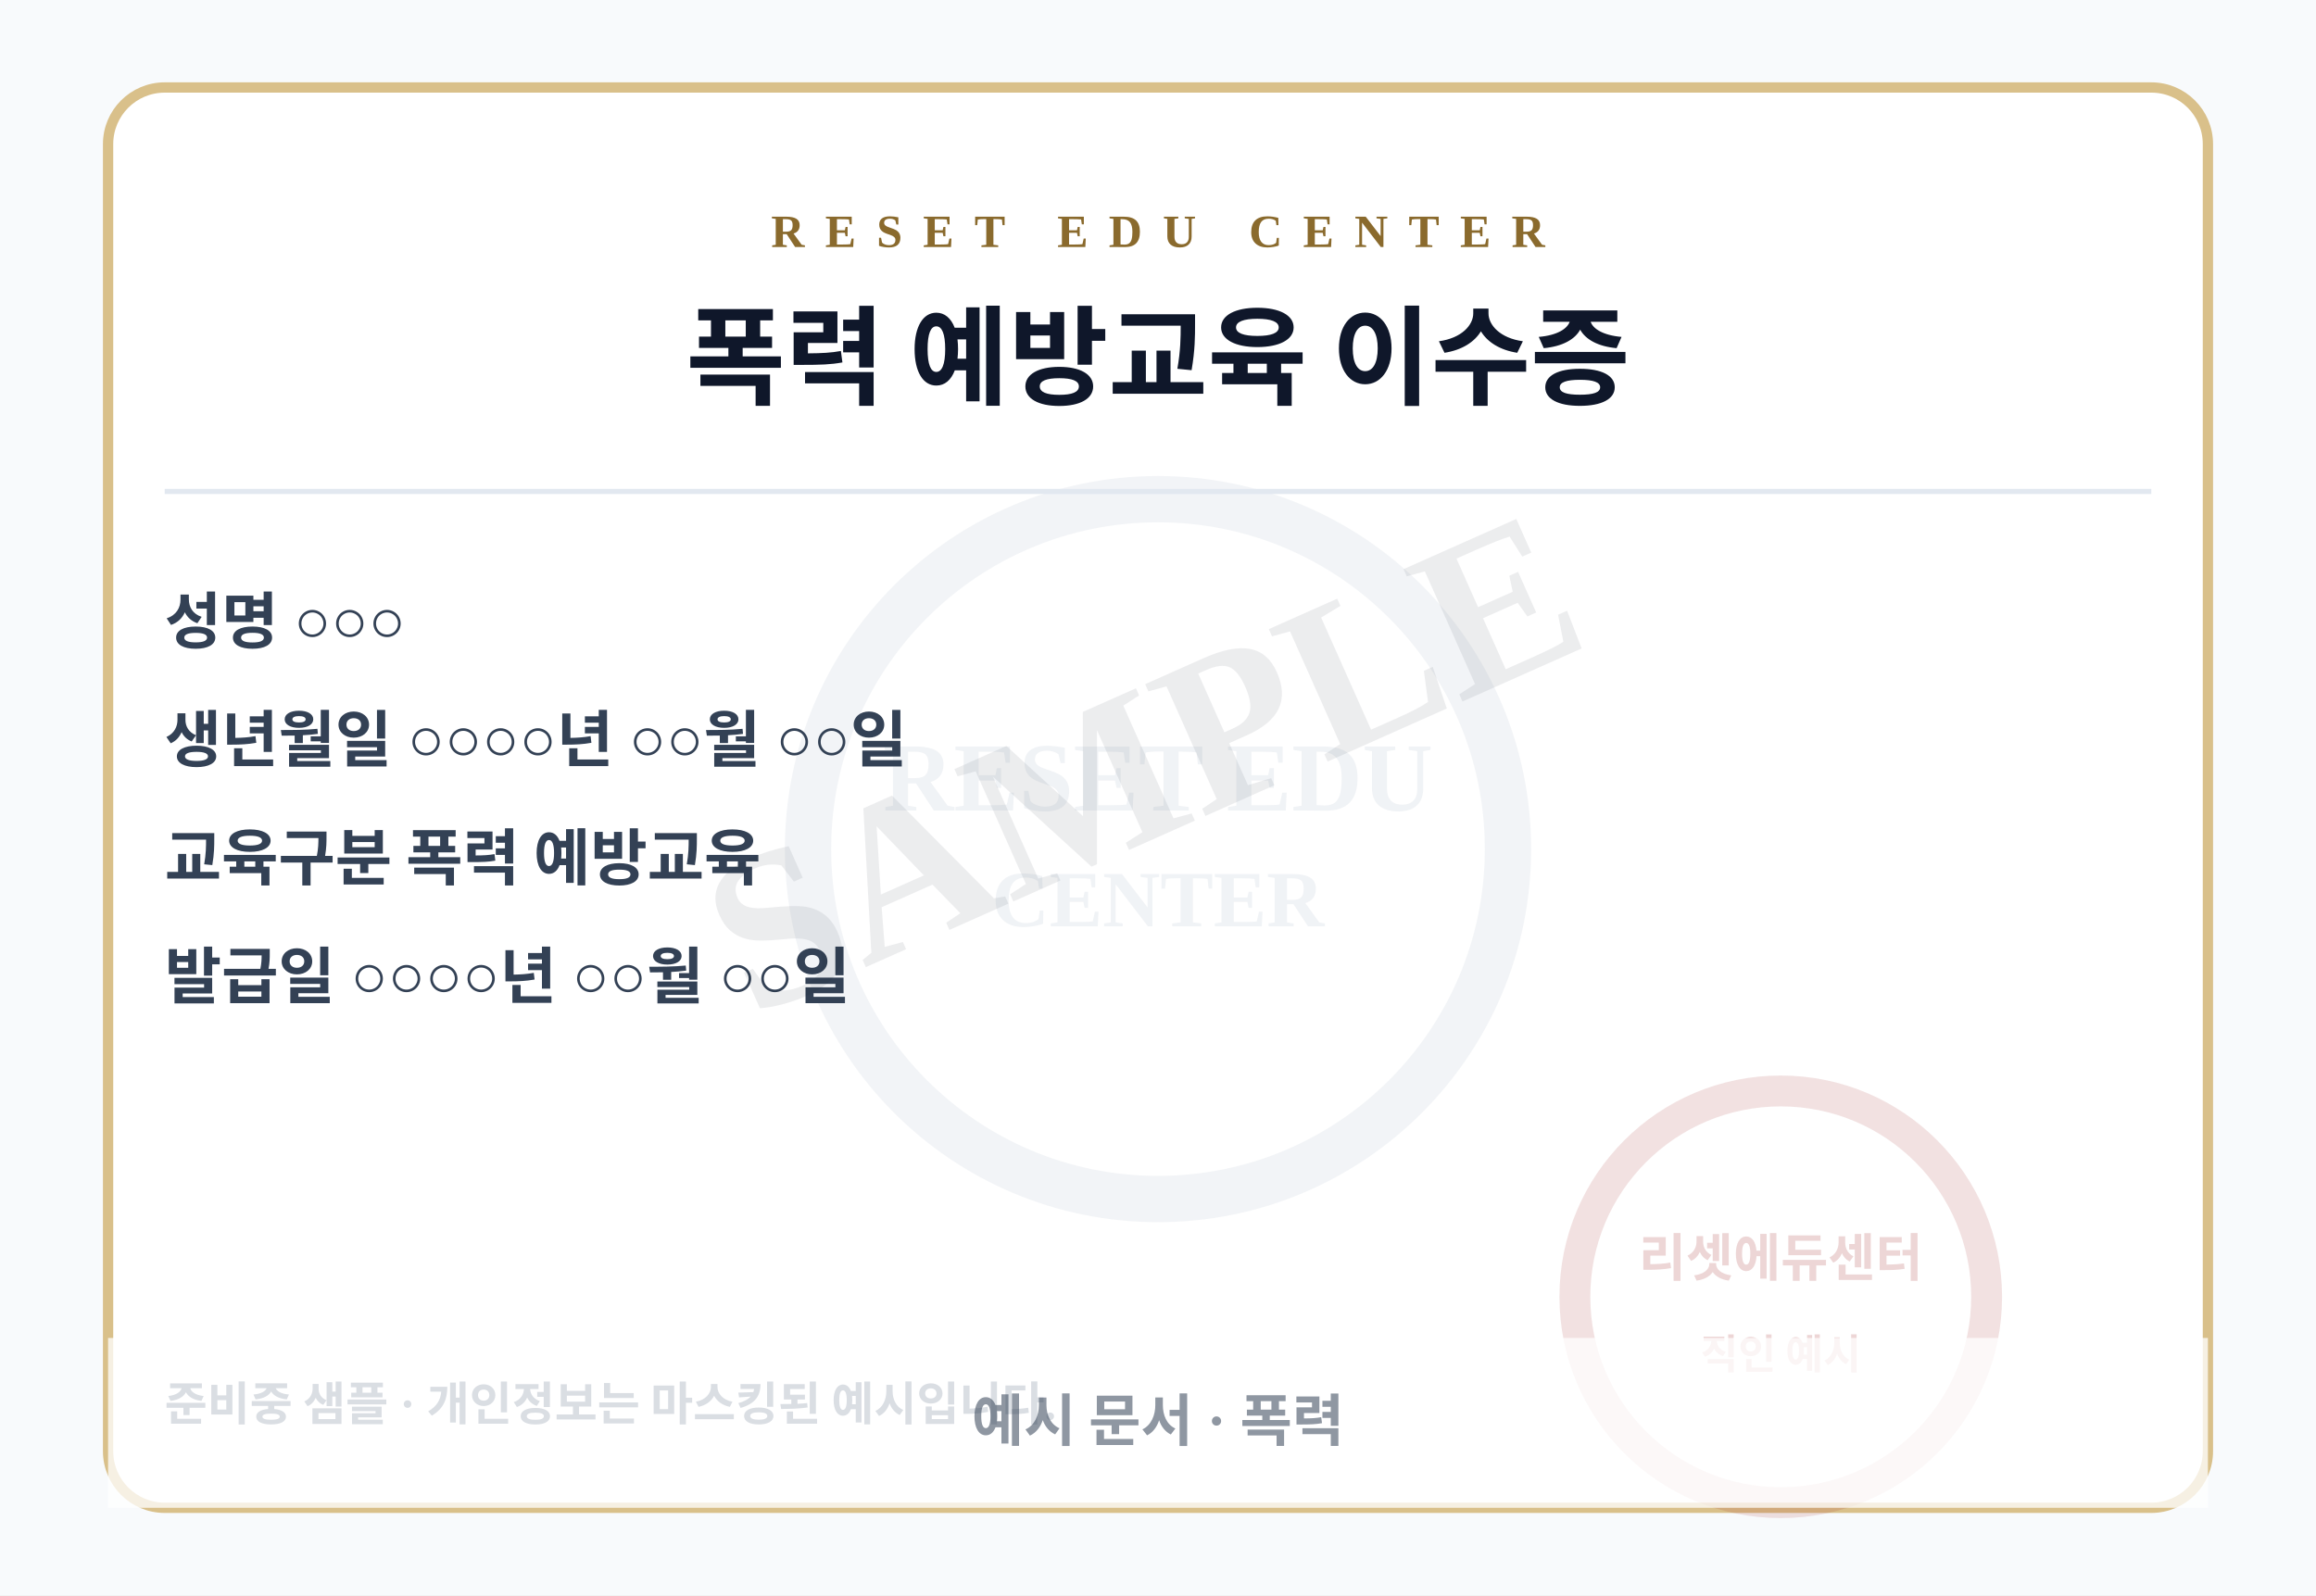
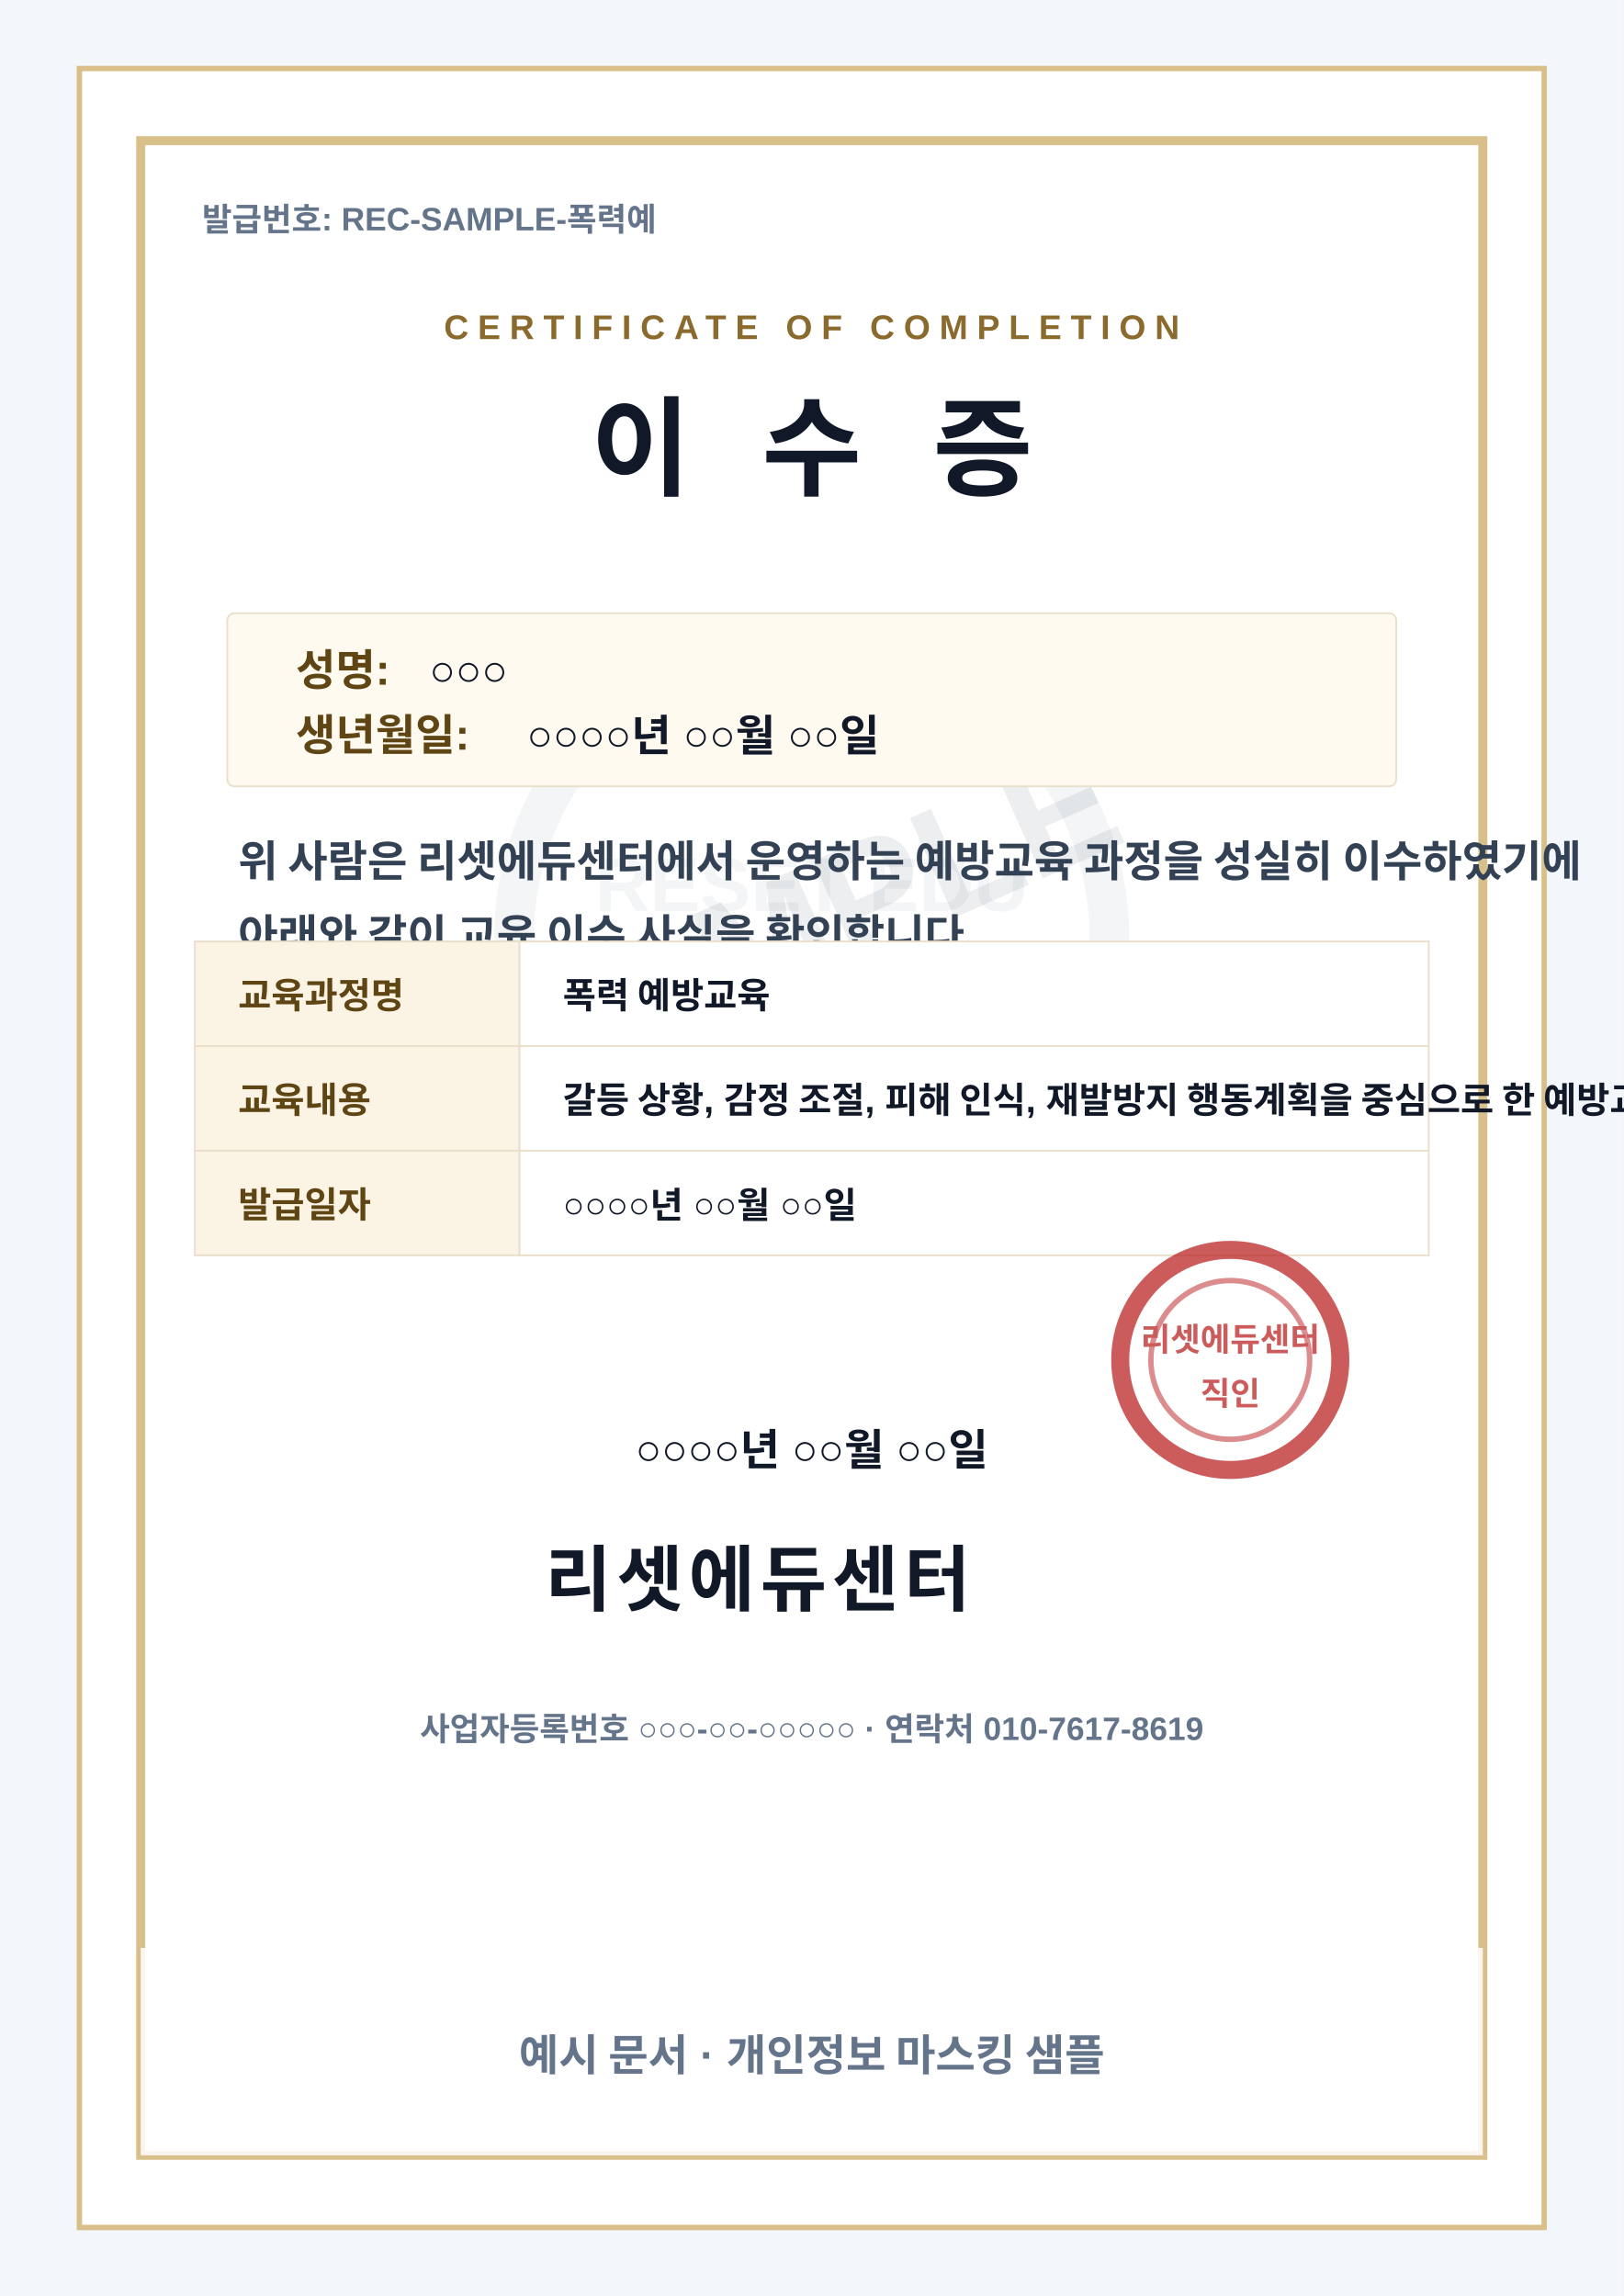
- <svg xmlns="http://www.w3.org/2000/svg" width="900" height="620" viewBox="0 0 900 620" role="img" aria-label="폭력 예방교육 이수증 예시 문서">
-   <rect width="900" height="620" fill="#f8fafc" />
-   <rect x="42" y="34" width="816" height="552" rx="22" fill="#ffffff" stroke="#d9c08a" stroke-width="4" />
-   <circle cx="450" cy="330" r="136" fill="none" stroke="#173968" stroke-width="18" opacity="0.055" />
-   <text x="450" y="315" text-anchor="middle" font-size="38" font-weight="900" fill="#173968" opacity="0.065">RESET EDU</text>
-   <text x="450" y="360" text-anchor="middle" font-size="31" font-weight="900" fill="#173968" opacity="0.065">CENTER</text>
-   <text x="450" y="96" text-anchor="middle" font-size="18" font-weight="800" letter-spacing="8" fill="#8a6a2d">RESET EDU CENTER</text>
-   <text x="450" y="154" text-anchor="middle" font-size="42" font-weight="900" fill="#0f172a">폭력 예방교육 이수증</text>
-   <rect x="64" y="190" width="772" height="2" fill="#e2e8f0" />
-   <text x="64" y="250" font-size="24" font-weight="700" fill="#334155">성명  ○○○</text>
-   <text x="64" y="296" font-size="24" font-weight="700" fill="#334155">생년월일  ○○○○년 ○○월 ○○일</text>
-   <text x="64" y="342" font-size="24" font-weight="700" fill="#334155">교육구분  폭력 예방교육</text>
-   <text x="64" y="388" font-size="24" font-weight="700" fill="#334155">발급일  ○○○○년 ○○월 ○○일</text>
-   <rect x="612" y="424" width="160" height="160" rx="80" fill="none" stroke="#991b1b" stroke-width="12" opacity="0.13" />
-   <text x="692" y="496" text-anchor="middle" font-size="20" font-weight="900" fill="#991b1b" opacity="0.18">리셋에듀센터</text>
-   <text x="692" y="532" text-anchor="middle" font-size="16" font-weight="900" fill="#991b1b" opacity="0.18">직인 예시</text>
-   <g transform="rotate(-24 450 310)">
-     <text x="450" y="324" text-anchor="middle" font-size="86" font-weight="900" fill="#0f172a" opacity="0.08">SAMPLE</text>
+ <svg xmlns="http://www.w3.org/2000/svg" width="900" height="1273" viewBox="0 0 900 1273" role="img" aria-label="이 수 증 예시">
+   <rect width="900" height="1273" fill="#f3f6fa" />
+   <rect x="44" y="38" width="812" height="1197" fill="#ffffff" stroke="#d9c08a" stroke-width="3" />
+   <rect x="78" y="78" width="744" height="1117" fill="#ffffff" stroke="#d9c08a" stroke-width="5" />
+   <g opacity="0.052">
+     <circle cx="450" cy="520" r="165" fill="none" stroke="#173968" stroke-width="22" />
+     <text x="450" y="505" text-anchor="middle" font-family="Arial, 'Noto Sans KR', sans-serif" font-size="42" font-weight="900" fill="#173968">RESET EDU</text>
+     <text x="450" y="555" text-anchor="middle" font-family="Arial, 'Noto Sans KR', sans-serif" font-size="36" font-weight="900" fill="#173968">CENTER</text>
  </g>
-   <text x="64" y="552" font-size="18" font-weight="700" fill="#64748b">준비중 샘플 · 개인정보는 마스킹된 예시입니다.</text>
-   <rect x="42" y="520" width="816" height="66" fill="#ffffff" opacity="0.76" />
-   <text x="450" y="560" text-anchor="middle" font-size="22" font-weight="900" fill="#334155" opacity="0.55">예시 문서 · 폭력</text>
+   <g transform="rotate(-24 450 520)">
+     <text opacity="0.075" x="450" y="542" text-anchor="middle" font-family="Arial, 'Noto Sans KR', sans-serif" font-size="88" font-weight="900" fill="#0f172a">SAMPLE</text>
+   </g>
+   <text x="112" y="128" text-anchor="start" font-family="Arial, 'Noto Sans KR', sans-serif" font-size="18" font-weight="800" fill="#64748b">발급번호: REC-SAMPLE-폭력예</text>
+   <text letter-spacing="5" x="450" y="188" text-anchor="middle" font-family="Arial, 'Noto Sans KR', sans-serif" font-size="19" font-weight="800" fill="#8a6a2d">CERTIFICATE OF COMPLETION</text>
+   <text letter-spacing="13" x="450" y="270" text-anchor="middle" font-family="Arial, 'Noto Sans KR', sans-serif" font-size="60" font-weight="900" fill="#111827">이 수 증</text>
+   <g>
+     <rect x="126" y="340" width="648" height="96" rx="4" fill="#fffaf0" stroke="#eadfcb" />
+     <text x="164" y="380" text-anchor="start" font-family="Arial, 'Noto Sans KR', sans-serif" font-size="24" font-weight="900" fill="#5f4514">성명:</text>
+     <text x="238" y="380" text-anchor="start" font-family="Arial, 'Noto Sans KR', sans-serif" font-size="24" font-weight="900" fill="#111827">○○○</text>
+     <text x="164" y="416" text-anchor="start" font-family="Arial, 'Noto Sans KR', sans-serif" font-size="24" font-weight="900" fill="#5f4514">생년월일:</text>
+     <text x="292" y="416" text-anchor="start" font-family="Arial, 'Noto Sans KR', sans-serif" font-size="24" font-weight="900" fill="#111827">○○○○년 ○○월 ○○일</text>
+   </g>
+   <text x="132" y="486" text-anchor="start" font-family="Arial, 'Noto Sans KR', sans-serif" font-size="24" font-weight="700" fill="#334155">위 사람은 리셋에듀센터에서 운영하는 예방교육 과정을 성실히 이수하였기에</text>
+   <text x="132" y="527" text-anchor="start" font-family="Arial, 'Noto Sans KR', sans-serif" font-size="24" font-weight="700" fill="#334155">아래와 같이 교육 이수 사실을 확인합니다.</text>
+   <g>
+     <rect x="108" y="522" width="180" height="58" fill="#fbf4e4" stroke="#eadfcb" />
+     <rect x="288" y="522" width="504" height="58" fill="#ffffff" stroke="#eadfcb" />
+     <text x="132" y="559" text-anchor="start" font-family="Arial, 'Noto Sans KR', sans-serif" font-size="20" font-weight="900" fill="#5f4514">교육과정명</text>
+     <text x="312" y="559" text-anchor="start" font-family="Arial, 'Noto Sans KR', sans-serif" font-size="20" font-weight="800" fill="#111827">폭력 예방교육</text>
+   </g>
+   <g>
+     <rect x="108" y="580" width="180" height="58" fill="#fbf4e4" stroke="#eadfcb" />
+     <rect x="288" y="580" width="504" height="58" fill="#ffffff" stroke="#eadfcb" />
+     <text x="132" y="617" text-anchor="start" font-family="Arial, 'Noto Sans KR', sans-serif" font-size="20" font-weight="900" fill="#5f4514">교육내용</text>
+     <text x="312" y="617" text-anchor="start" font-family="Arial, 'Noto Sans KR', sans-serif" font-size="20" font-weight="800" fill="#111827">갈등 상황, 감정 조절, 피해 인식, 재발방지 행동계획을 중심으로 한 예방교육 과정</text>
+   </g>
+   <g>
+     <rect x="108" y="638" width="180" height="58" fill="#fbf4e4" stroke="#eadfcb" />
+     <rect x="288" y="638" width="504" height="58" fill="#ffffff" stroke="#eadfcb" />
+     <text x="132" y="675" text-anchor="start" font-family="Arial, 'Noto Sans KR', sans-serif" font-size="20" font-weight="900" fill="#5f4514">발급일자</text>
+     <text x="312" y="675" text-anchor="start" font-family="Arial, 'Noto Sans KR', sans-serif" font-size="20" font-weight="800" fill="#111827">○○○○년 ○○월 ○○일</text>
+   </g>
+   <g>
+     <text x="450" y="812" text-anchor="middle" font-family="Arial, 'Noto Sans KR', sans-serif" font-size="24" font-weight="800" fill="#111827">○○○○년 ○○월 ○○일</text>
+     <text letter-spacing="3" x="420" y="890" text-anchor="middle" font-family="Arial, 'Noto Sans KR', sans-serif" font-size="40" font-weight="900" fill="#111827">리셋에듀센터</text>
+     <g opacity="0.72">
+       <circle cx="682" cy="754" r="61" fill="none" stroke="#b91c1c" stroke-width="10" />
+       <circle cx="682" cy="754" r="44" fill="none" stroke="#b91c1c" stroke-width="3" opacity="0.7" />
+       <text x="682" y="749" text-anchor="middle" font-family="Arial, 'Noto Sans KR', sans-serif" font-size="18" font-weight="900" fill="#b91c1c">리셋에듀센터</text>
+       <text x="682" y="779" text-anchor="middle" font-family="Arial, 'Noto Sans KR', sans-serif" font-size="18" font-weight="900" fill="#b91c1c">직인</text>
+     </g>
+     <text x="450" y="965" text-anchor="middle" font-family="Arial, 'Noto Sans KR', sans-serif" font-size="18" font-weight="700" fill="#64748b">사업자등록번호 ○○○-○○-○○○○○ · 연락처 010-7617-8619</text>
+   </g>
+   <rect x="78" y="1080" width="744" height="115" fill="#ffffff" opacity="0.86" />
+   <text x="450" y="1148" text-anchor="middle" font-family="Arial, 'Noto Sans KR', sans-serif" font-size="24" font-weight="900" fill="#64748b">예시 문서 · 개인정보 마스킹 샘플</text>
</svg>
